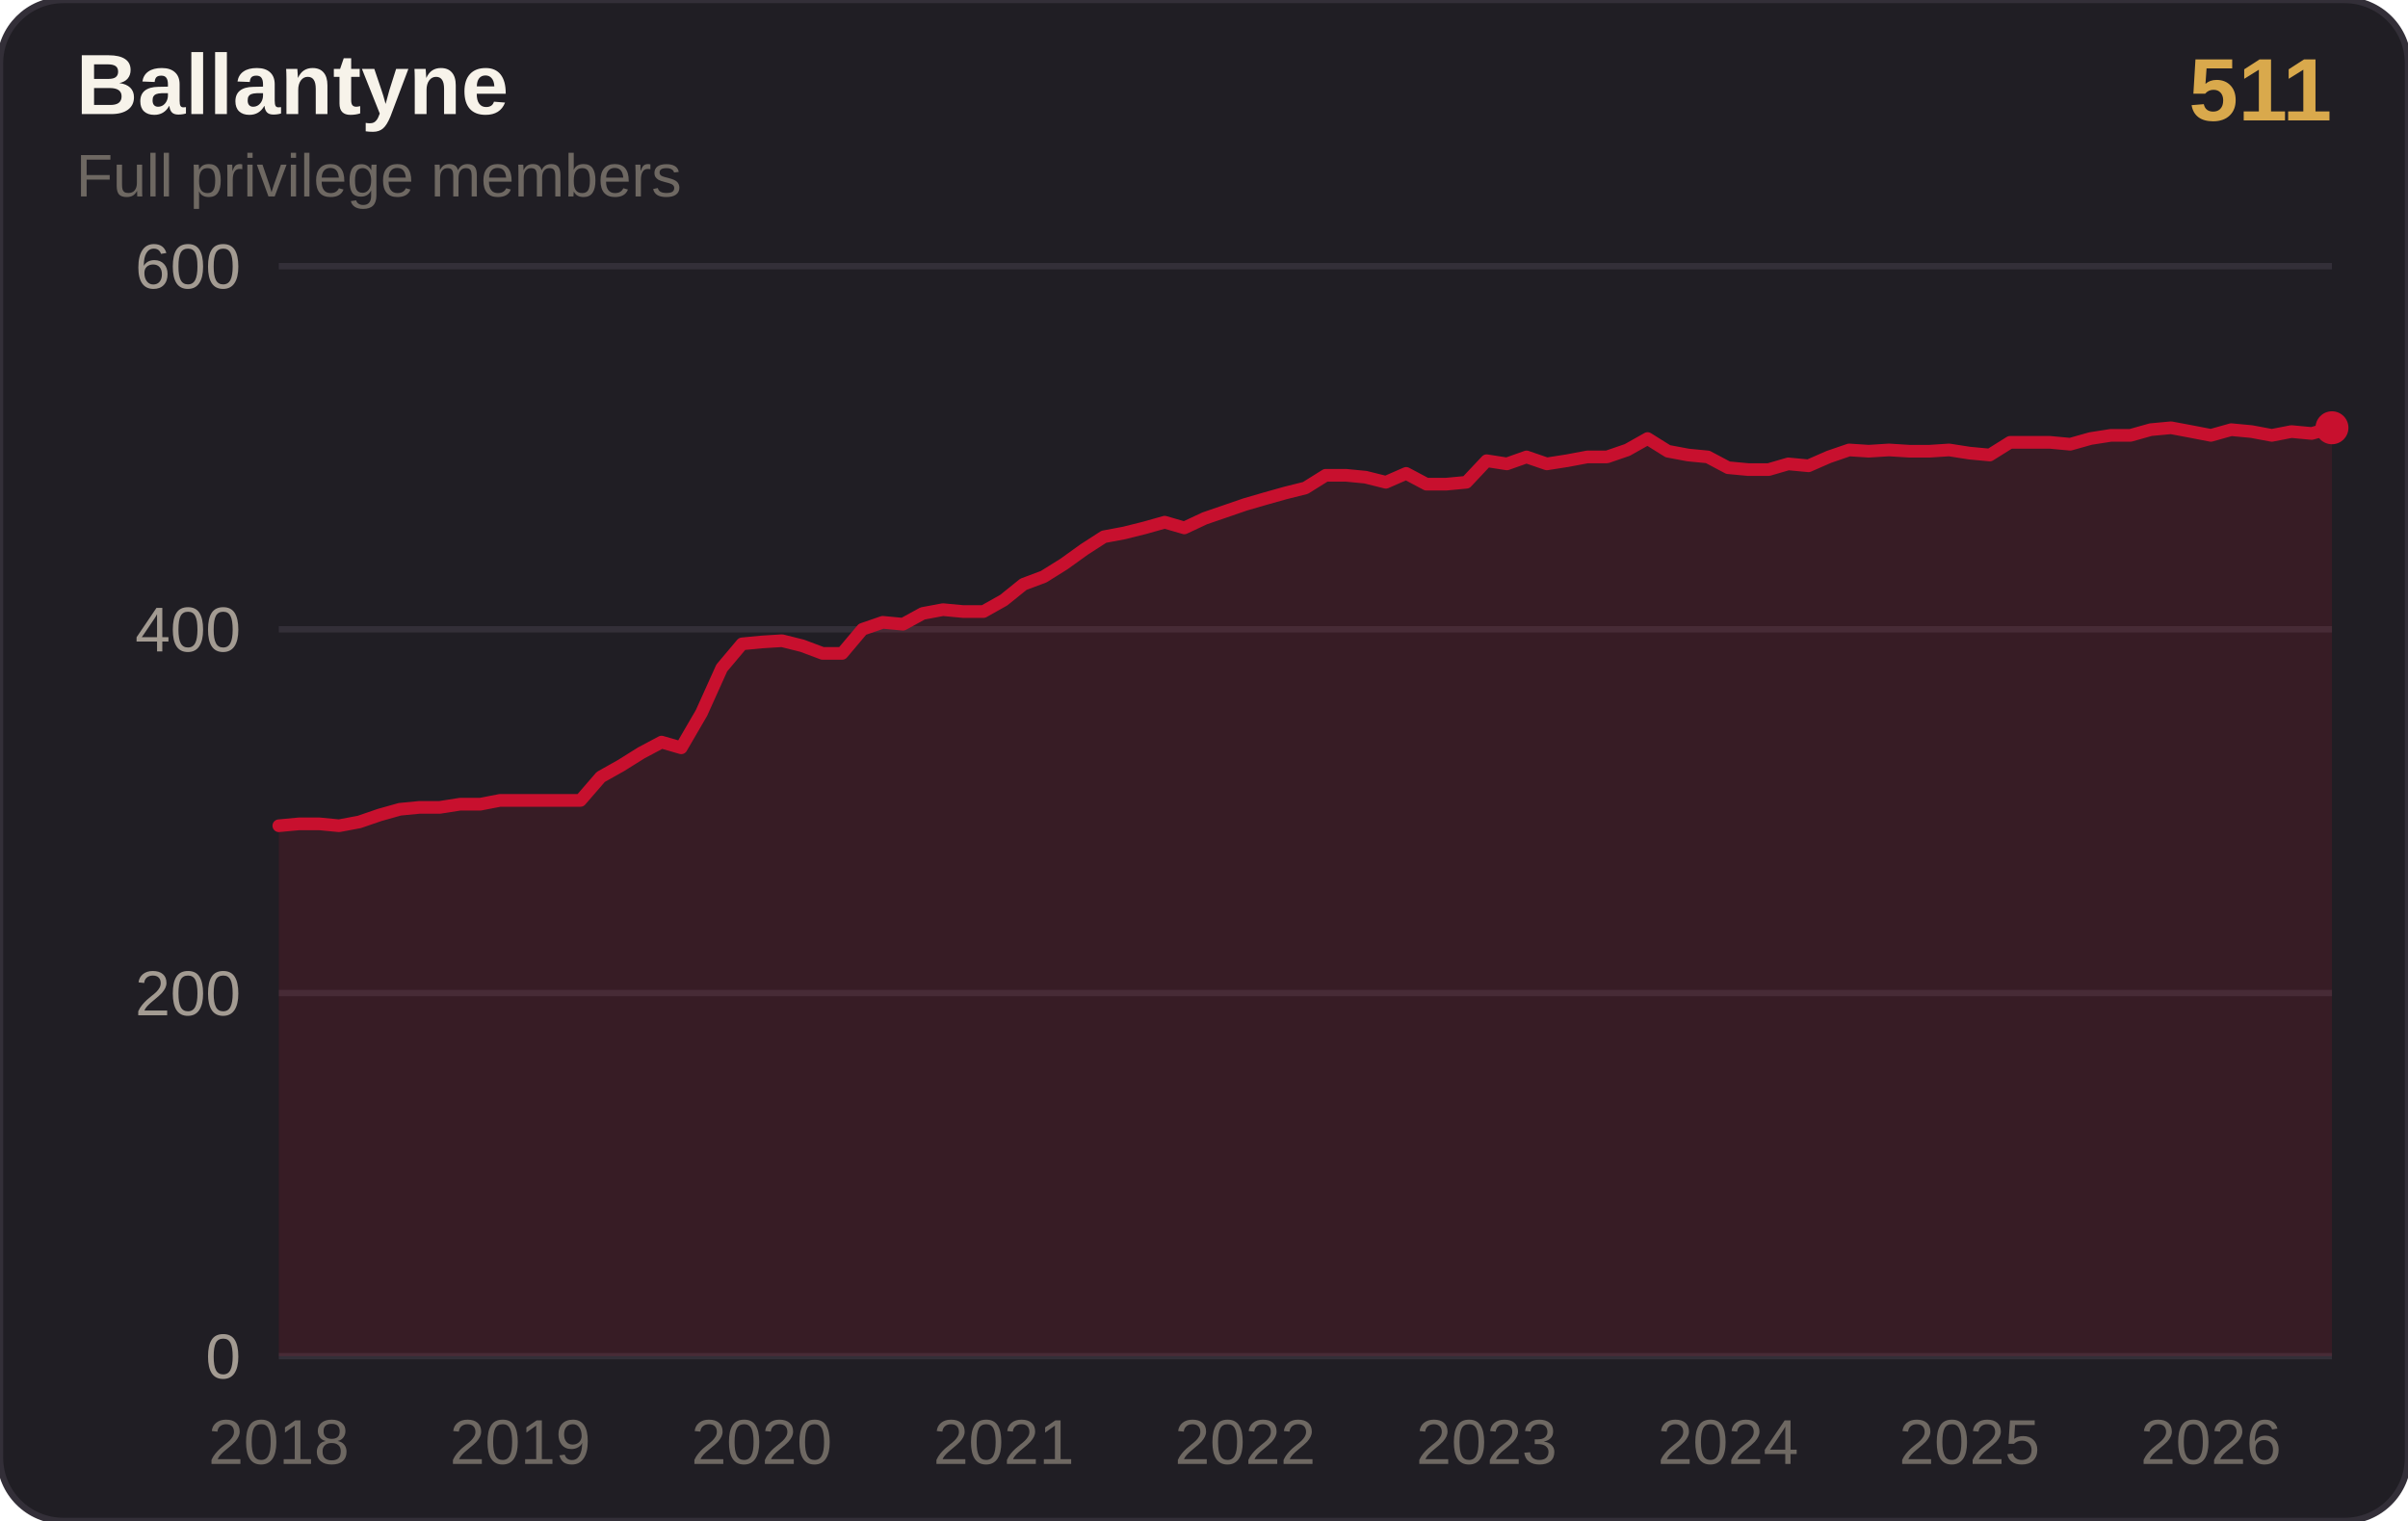
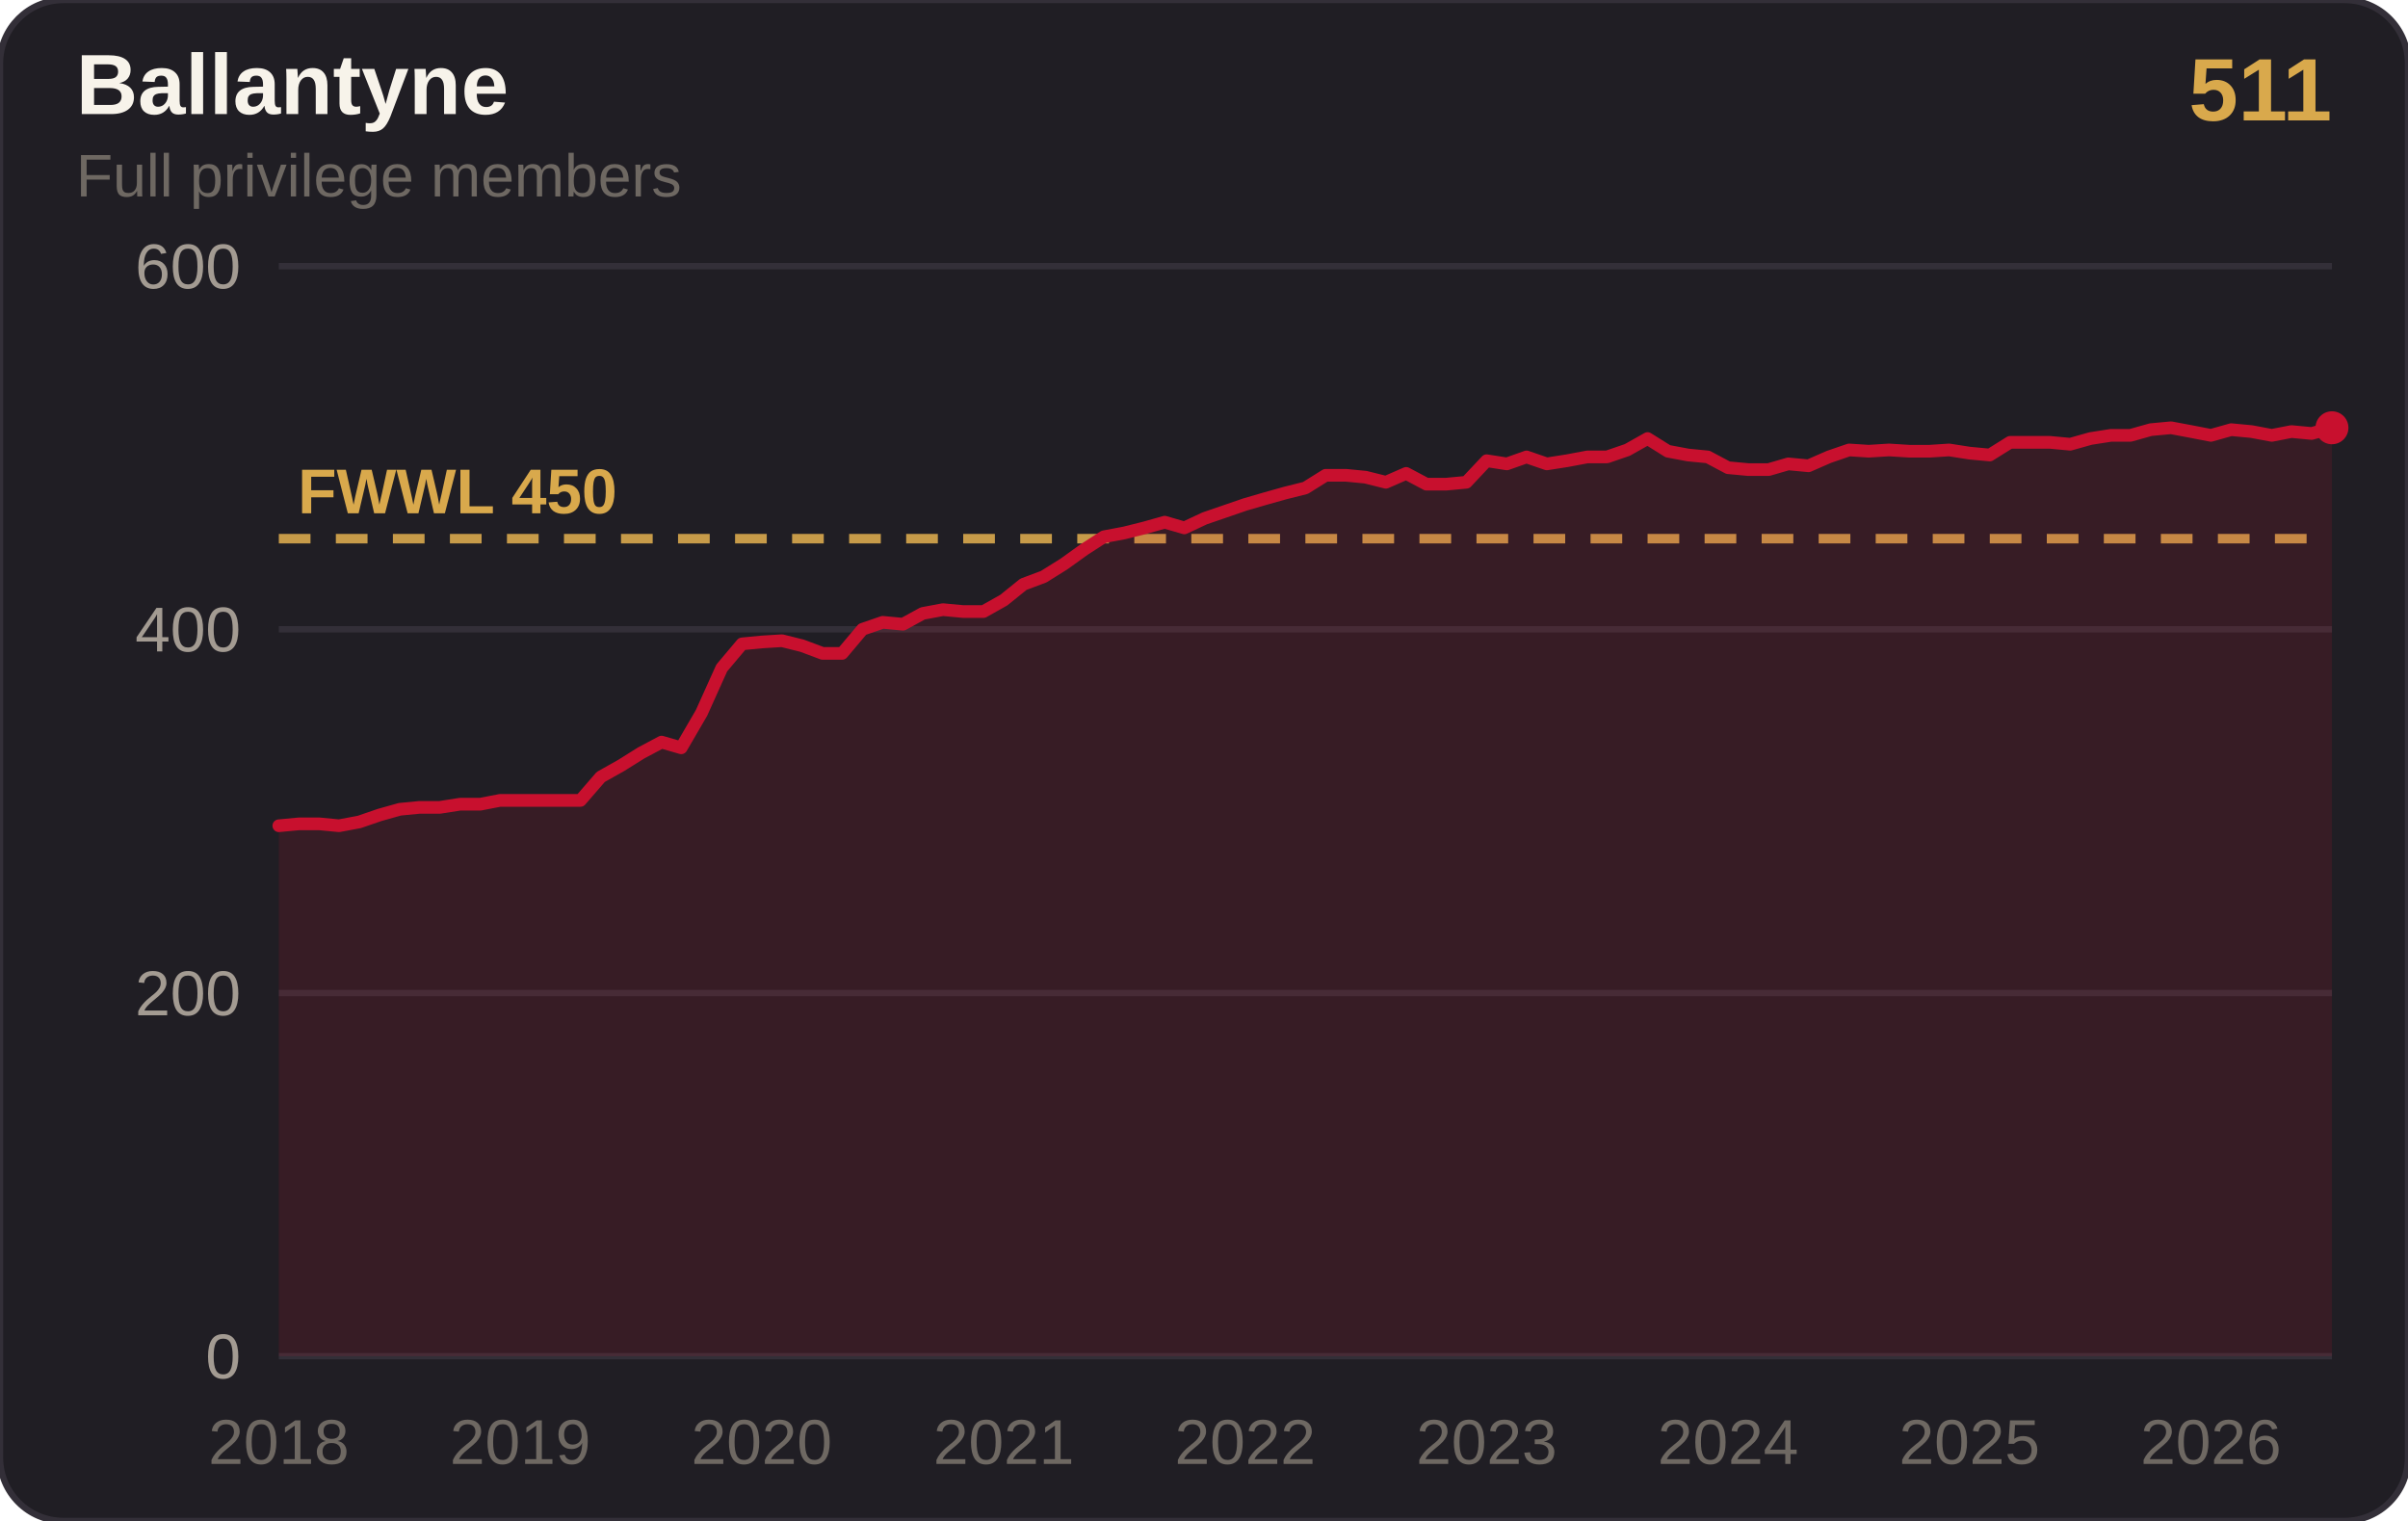
<svg xmlns="http://www.w3.org/2000/svg" viewBox="0 0 380 240" width="380" height="240" role="img" aria-label="Ballantyne, Full privilege members">
  <rect width="380" height="240" rx="10" fill="#201E24" stroke="#332F38" />
  <text x="12" y="18" fill="#F7F3EA" font-family="system-ui, -apple-system, 'Helvetica Neue', Arial, sans-serif" font-size="13.5" font-weight="700">Ballantyne</text>
  <text x="12" y="31" fill="#6E6862" font-family="system-ui, -apple-system, 'Helvetica Neue', Arial, sans-serif" font-size="9.5">Full privilege members</text>
  <line x1="44" y1="214.0" x2="368" y2="214.0" stroke="#332F38" stroke-width="1" />
  <text x="38" y="217.5" fill="#A39B92" font-family="system-ui, -apple-system, 'Helvetica Neue', Arial, sans-serif" font-size="10" text-anchor="end">0</text>
  <line x1="44" y1="156.7" x2="368" y2="156.7" stroke="#332F38" stroke-width="1" />
  <text x="38" y="160.2" fill="#A39B92" font-family="system-ui, -apple-system, 'Helvetica Neue', Arial, sans-serif" font-size="10" text-anchor="end">200</text>
  <line x1="44" y1="99.3" x2="368" y2="99.3" stroke="#332F38" stroke-width="1" />
  <text x="38" y="102.8" fill="#A39B92" font-family="system-ui, -apple-system, 'Helvetica Neue', Arial, sans-serif" font-size="10" text-anchor="end">400</text>
  <line x1="44" y1="42.0" x2="368" y2="42.0" stroke="#332F38" stroke-width="1" />
  <text x="38" y="45.5" fill="#A39B92" font-family="system-ui, -apple-system, 'Helvetica Neue', Arial, sans-serif" font-size="10" text-anchor="end">600</text>
  <text x="44.0" y="231" fill="#6E6862" font-family="system-ui, -apple-system, 'Helvetica Neue', Arial, sans-serif" font-size="10" text-anchor="middle">2018</text>
  <text x="82.1" y="231" fill="#6E6862" font-family="system-ui, -apple-system, 'Helvetica Neue', Arial, sans-serif" font-size="10" text-anchor="middle">2019</text>
  <text x="120.2" y="231" fill="#6E6862" font-family="system-ui, -apple-system, 'Helvetica Neue', Arial, sans-serif" font-size="10" text-anchor="middle">2020</text>
  <text x="158.4" y="231" fill="#6E6862" font-family="system-ui, -apple-system, 'Helvetica Neue', Arial, sans-serif" font-size="10" text-anchor="middle">2021</text>
  <text x="196.5" y="231" fill="#6E6862" font-family="system-ui, -apple-system, 'Helvetica Neue', Arial, sans-serif" font-size="10" text-anchor="middle">2022</text>
  <text x="234.6" y="231" fill="#6E6862" font-family="system-ui, -apple-system, 'Helvetica Neue', Arial, sans-serif" font-size="10" text-anchor="middle">2023</text>
  <text x="272.7" y="231" fill="#6E6862" font-family="system-ui, -apple-system, 'Helvetica Neue', Arial, sans-serif" font-size="10" text-anchor="middle">2024</text>
  <text x="310.8" y="231" fill="#6E6862" font-family="system-ui, -apple-system, 'Helvetica Neue', Arial, sans-serif" font-size="10" text-anchor="middle">2025</text>
  <text x="348.9" y="231" fill="#6E6862" font-family="system-ui, -apple-system, 'Helvetica Neue', Arial, sans-serif" font-size="10" text-anchor="middle">2026</text>
+   <line x1="44.0" y1="85.0" x2="368.0" y2="85.0" stroke="#D9A94C" stroke-width="1.5" stroke-dasharray="5 4" opacity="0.9" />
+   <text x="47.0" y="81.0" fill="#D9A94C" font-family="system-ui, -apple-system, 'Helvetica Neue', Arial, sans-serif" font-size="10" font-weight="600" text-anchor="start">FWWL 450</text>
  <path d="M44.0,214.0 L44.0,130.3 L47.2,130.0 L50.4,130.0 L53.5,130.3 L56.7,129.7 L59.9,128.6 L63.1,127.7 L66.2,127.4 L69.4,127.4 L72.6,126.9 L75.8,126.9 L78.9,126.3 L82.1,126.3 L85.3,126.3 L88.5,126.3 L91.6,126.3 L94.8,122.6 L98.0,120.8 L101.2,118.8 L104.4,117.1 L107.5,118.0 L110.7,112.5 L113.9,105.4 L117.1,101.6 L120.2,101.3 L123.4,101.1 L126.6,101.9 L129.8,103.1 L132.9,103.1 L136.1,99.3 L139.3,98.2 L142.5,98.5 L145.6,96.8 L148.8,96.2 L152.0,96.5 L155.2,96.5 L158.4,94.7 L161.5,92.2 L164.7,91.0 L167.9,89.0 L171.1,86.7 L174.2,84.7 L177.4,84.1 L180.6,83.3 L183.8,82.4 L186.9,83.3 L190.1,81.8 L193.3,80.7 L196.5,79.6 L199.6,78.7 L202.8,77.8 L206.0,77.0 L209.2,75.0 L212.4,75.0 L215.5,75.3 L218.7,76.1 L221.9,74.7 L225.1,76.4 L228.2,76.4 L231.4,76.1 L234.6,72.7 L237.8,73.2 L240.9,72.1 L244.1,73.2 L247.3,72.7 L250.5,72.1 L253.6,72.1 L256.8,71.0 L260.0,69.2 L263.2,71.2 L266.4,71.8 L269.5,72.1 L272.7,73.8 L275.9,74.1 L279.1,74.1 L282.2,73.2 L285.4,73.5 L288.6,72.1 L291.8,71.0 L294.9,71.2 L298.1,71.0 L301.3,71.2 L304.5,71.2 L307.6,71.0 L310.8,71.5 L314.0,71.8 L317.2,69.8 L320.4,69.8 L323.5,69.8 L326.7,70.1 L329.9,69.2 L333.1,68.7 L336.2,68.7 L339.4,67.8 L342.6,67.5 L345.8,68.1 L348.9,68.7 L352.1,67.8 L355.3,68.1 L358.5,68.7 L361.6,68.1 L364.8,68.4 L368.0,67.5 L368.0,214.0 Z" fill="#C8102E" opacity="0.14" />
  <path d="M44.0,130.3 L47.2,130.0 L50.4,130.0 L53.5,130.3 L56.7,129.7 L59.9,128.6 L63.1,127.7 L66.2,127.4 L69.4,127.4 L72.6,126.9 L75.8,126.9 L78.9,126.3 L82.1,126.3 L85.3,126.3 L88.5,126.3 L91.6,126.3 L94.8,122.6 L98.0,120.8 L101.2,118.8 L104.4,117.1 L107.5,118.0 L110.7,112.5 L113.9,105.4 L117.1,101.6 L120.2,101.3 L123.4,101.1 L126.6,101.9 L129.8,103.1 L132.9,103.1 L136.1,99.3 L139.3,98.2 L142.5,98.5 L145.6,96.8 L148.8,96.2 L152.0,96.5 L155.2,96.5 L158.4,94.7 L161.5,92.2 L164.7,91.0 L167.9,89.0 L171.1,86.7 L174.2,84.7 L177.4,84.1 L180.6,83.3 L183.8,82.4 L186.9,83.3 L190.1,81.8 L193.3,80.7 L196.5,79.6 L199.6,78.7 L202.8,77.8 L206.0,77.0 L209.2,75.0 L212.4,75.0 L215.5,75.3 L218.7,76.1 L221.9,74.7 L225.1,76.4 L228.2,76.4 L231.4,76.1 L234.6,72.7 L237.8,73.2 L240.9,72.1 L244.1,73.2 L247.3,72.7 L250.5,72.1 L253.6,72.1 L256.8,71.0 L260.0,69.2 L263.2,71.2 L266.4,71.8 L269.5,72.1 L272.7,73.8 L275.9,74.1 L279.1,74.1 L282.2,73.2 L285.4,73.5 L288.6,72.1 L291.8,71.0 L294.9,71.2 L298.1,71.0 L301.3,71.2 L304.5,71.2 L307.6,71.0 L310.8,71.5 L314.0,71.8 L317.2,69.8 L320.4,69.8 L323.5,69.8 L326.7,70.1 L329.9,69.2 L333.1,68.7 L336.2,68.7 L339.4,67.8 L342.6,67.5 L345.8,68.1 L348.9,68.7 L352.1,67.8 L355.3,68.1 L358.5,68.7 L361.6,68.1 L364.8,68.4 L368.0,67.5" fill="none" stroke="#C8102E" stroke-width="2" stroke-linejoin="round" stroke-linecap="round" />
  <circle cx="368.0" cy="67.5" r="2.6" fill="#C8102E" />
  <text x="368" y="19" fill="#D9A94C" font-family="system-ui, -apple-system, 'Helvetica Neue', Arial, sans-serif" font-size="14" font-weight="700" text-anchor="end">511</text>
</svg>
